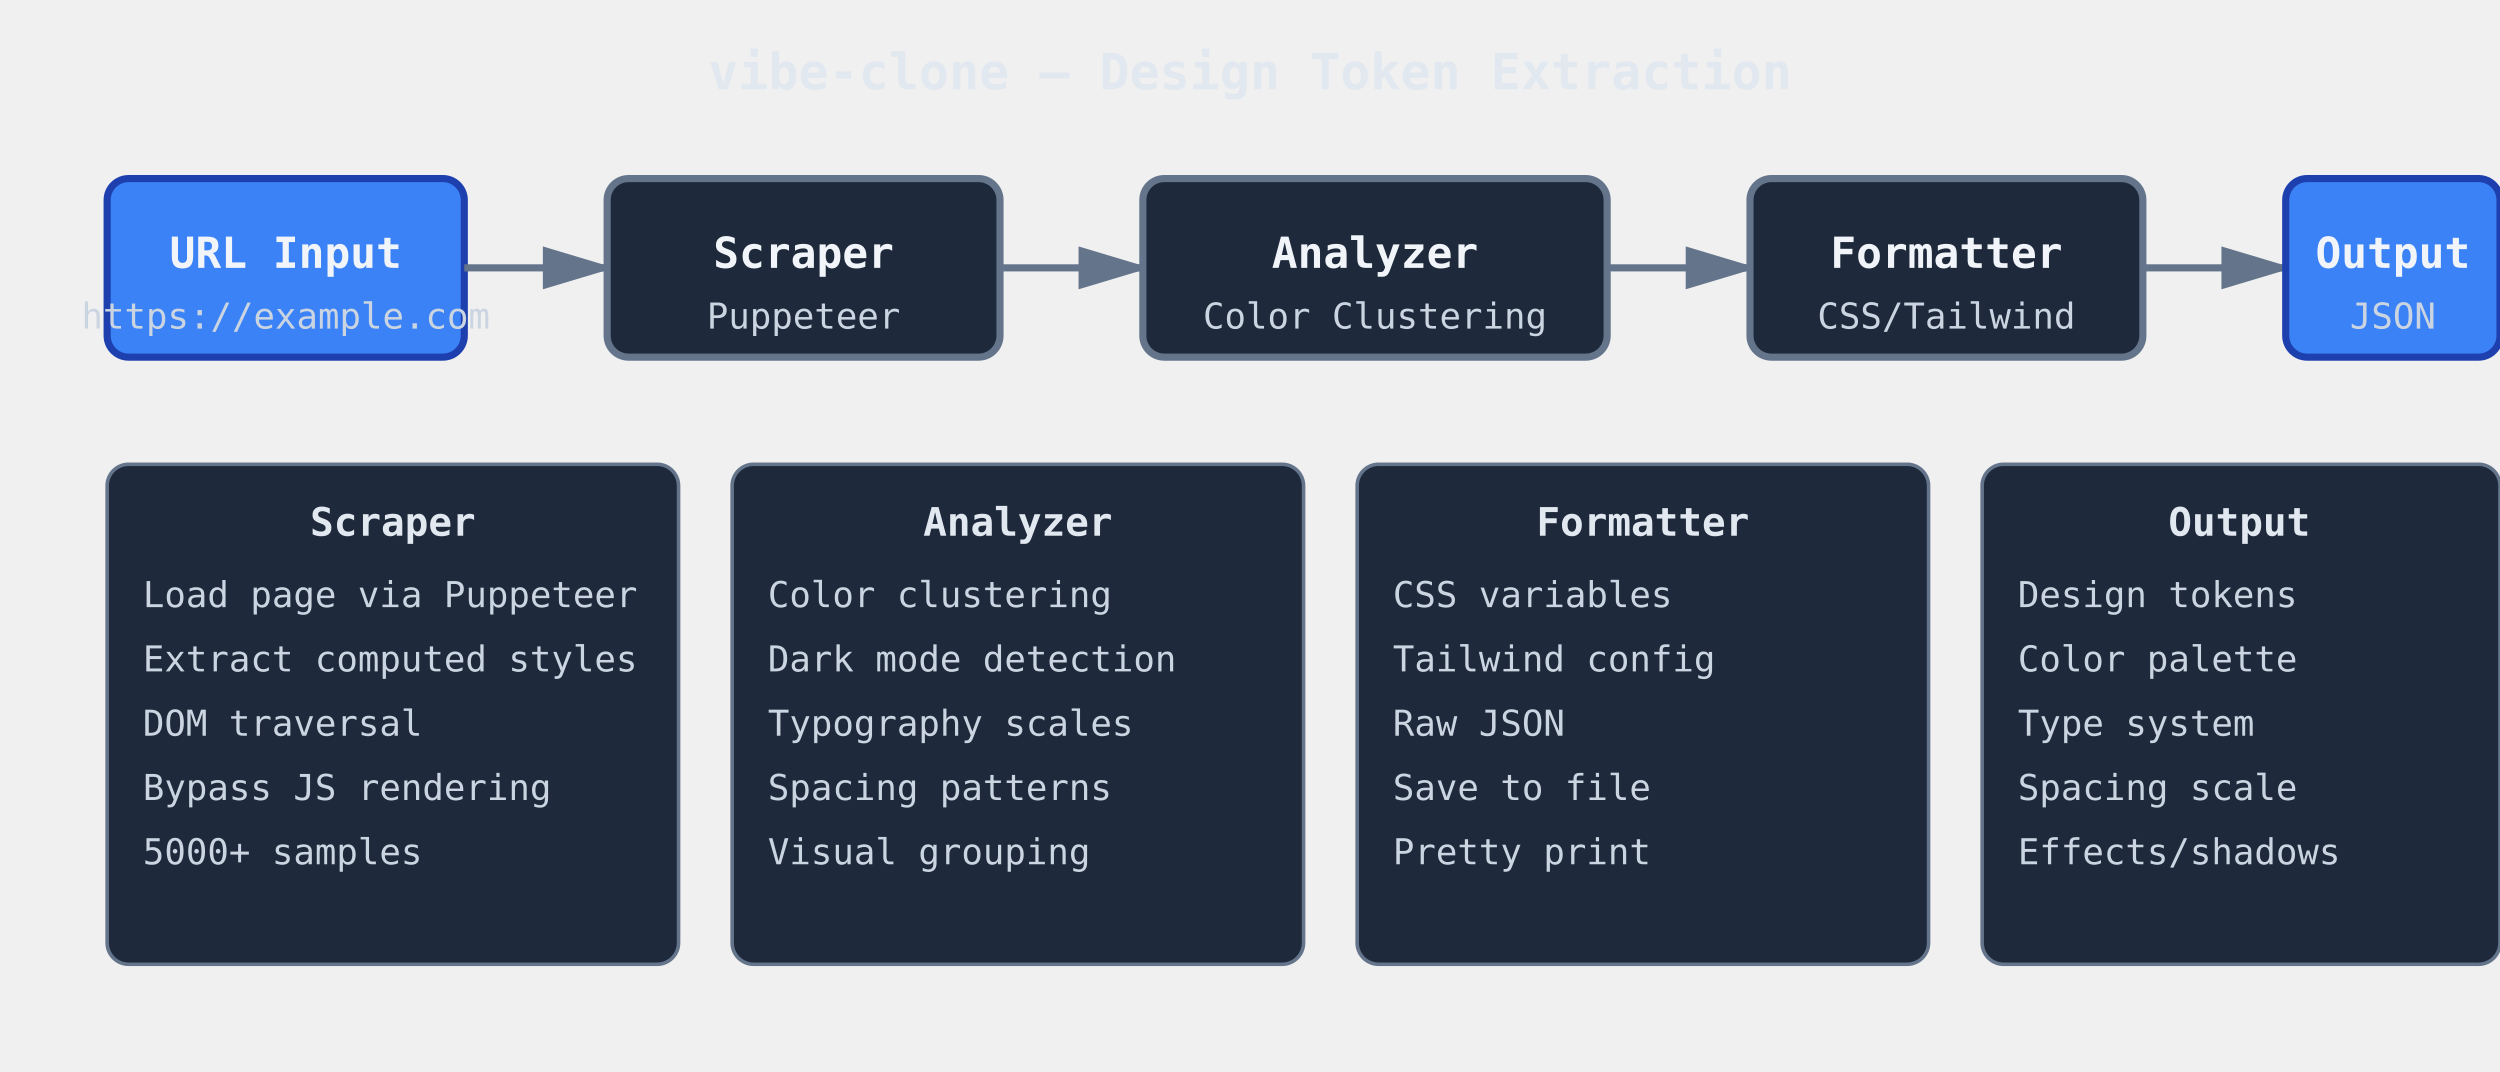
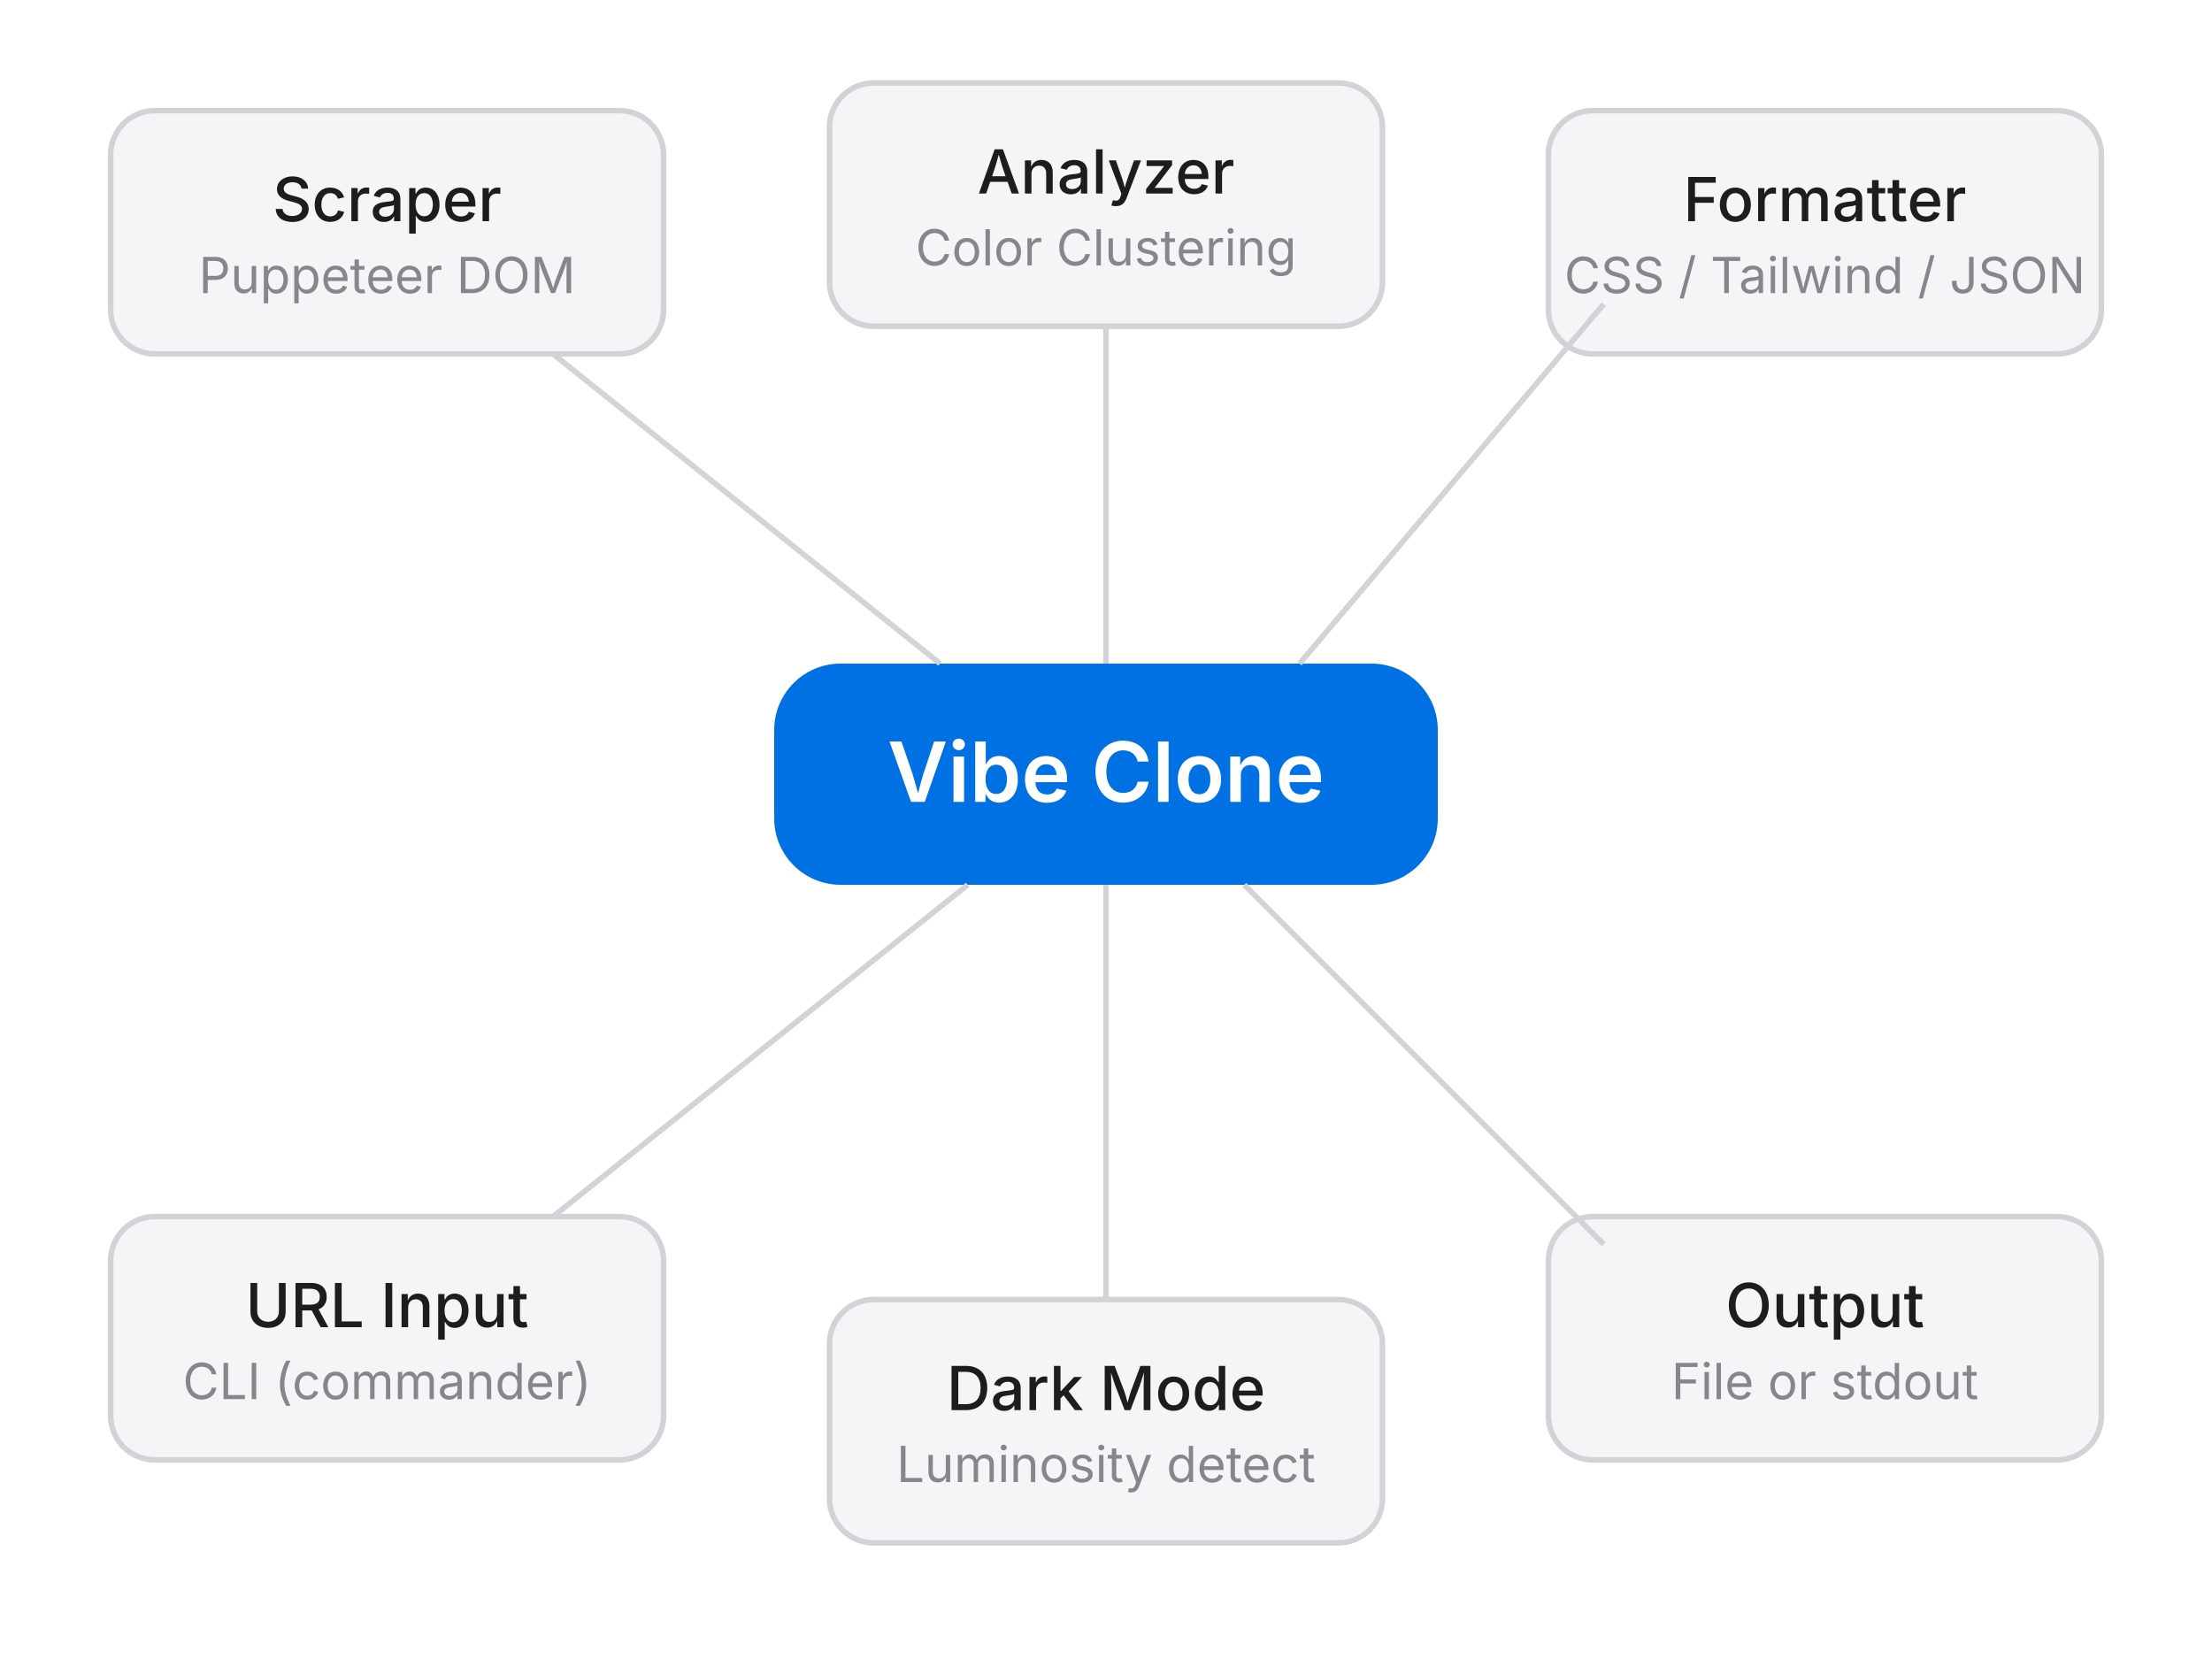
- <svg xmlns="http://www.w3.org/2000/svg" viewBox="0 0 700 300" width="700" height="300" style="font-family:monospace;background:#0f172a;border-radius:12px">
-   <text x="350" y="25" text-anchor="middle" font-size="14" font-weight="bold" fill="#e2e8f0">vibe-clone — Design Token Extraction</text>
-   <rect x="30" y="50" width="100" height="50" rx="6" fill="#3b82f6" stroke="#1e40af" stroke-width="2" />
-   <text x="80" y="75" text-anchor="middle" font-size="12" fill="#f1f5f9" font-weight="bold">URL Input</text>
-   <text x="80" y="92" text-anchor="middle" font-size="10" fill="#cbd5e1">https://example.com</text>
-   <line x1="130" y1="75" x2="170" y2="75" stroke="#64748b" stroke-width="2" marker-end="url(#arrowhead)" />
-   <rect x="170" y="50" width="110" height="50" rx="6" fill="#1e293b" stroke="#64748b" stroke-width="2" />
-   <text x="225" y="75" text-anchor="middle" font-size="12" fill="#f1f5f9" font-weight="bold">Scraper</text>
-   <text x="225" y="92" text-anchor="middle" font-size="10" fill="#cbd5e1">Puppeteer</text>
-   <line x1="280" y1="75" x2="320" y2="75" stroke="#64748b" stroke-width="2" marker-end="url(#arrowhead)" />
-   <rect x="320" y="50" width="130" height="50" rx="6" fill="#1e293b" stroke="#64748b" stroke-width="2" />
-   <text x="385" y="75" text-anchor="middle" font-size="12" fill="#f1f5f9" font-weight="bold">Analyzer</text>
-   <text x="385" y="92" text-anchor="middle" font-size="10" fill="#cbd5e1">Color Clustering</text>
-   <line x1="450" y1="75" x2="490" y2="75" stroke="#64748b" stroke-width="2" marker-end="url(#arrowhead)" />
-   <rect x="490" y="50" width="110" height="50" rx="6" fill="#1e293b" stroke="#64748b" stroke-width="2" />
-   <text x="545" y="75" text-anchor="middle" font-size="12" fill="#f1f5f9" font-weight="bold">Formatter</text>
-   <text x="545" y="92" text-anchor="middle" font-size="10" fill="#cbd5e1">CSS/Tailwind</text>
-   <line x1="600" y1="75" x2="640" y2="75" stroke="#64748b" stroke-width="2" marker-end="url(#arrowhead)" />
-   <rect x="640" y="50" width="60" height="50" rx="6" fill="#3b82f6" stroke="#1e40af" stroke-width="2" />
-   <text x="670" y="75" text-anchor="middle" font-size="12" fill="#f1f5f9" font-weight="bold">Output</text>
-   <text x="670" y="92" text-anchor="middle" font-size="10" fill="#cbd5e1">JSON</text>
-   <rect x="30" y="130" width="160" height="140" rx="6" fill="#1e293b" stroke="#64748b" stroke-width="1" />
-   <text x="110" y="150" text-anchor="middle" font-size="11" font-weight="bold" fill="#e2e8f0">Scraper</text>
-   <text x="40" y="170" font-size="10" fill="#cbd5e1">Load page via Puppeteer</text>
-   <text x="40" y="188" font-size="10" fill="#cbd5e1">Extract computed styles</text>
-   <text x="40" y="206" font-size="10" fill="#cbd5e1">DOM traversal</text>
-   <text x="40" y="224" font-size="10" fill="#cbd5e1">Bypass JS rendering</text>
-   <text x="40" y="242" font-size="10" fill="#cbd5e1">5000+ samples</text>
-   <rect x="205" y="130" width="160" height="140" rx="6" fill="#1e293b" stroke="#64748b" stroke-width="1" />
-   <text x="285" y="150" text-anchor="middle" font-size="11" font-weight="bold" fill="#e2e8f0">Analyzer</text>
-   <text x="215" y="170" font-size="10" fill="#cbd5e1">Color clustering</text>
-   <text x="215" y="188" font-size="10" fill="#cbd5e1">Dark mode detection</text>
-   <text x="215" y="206" font-size="10" fill="#cbd5e1">Typography scales</text>
-   <text x="215" y="224" font-size="10" fill="#cbd5e1">Spacing patterns</text>
-   <text x="215" y="242" font-size="10" fill="#cbd5e1">Visual grouping</text>
-   <rect x="380" y="130" width="160" height="140" rx="6" fill="#1e293b" stroke="#64748b" stroke-width="1" />
-   <text x="460" y="150" text-anchor="middle" font-size="11" font-weight="bold" fill="#e2e8f0">Formatter</text>
-   <text x="390" y="170" font-size="10" fill="#cbd5e1">CSS variables</text>
-   <text x="390" y="188" font-size="10" fill="#cbd5e1">Tailwind config</text>
-   <text x="390" y="206" font-size="10" fill="#cbd5e1">Raw JSON</text>
-   <text x="390" y="224" font-size="10" fill="#cbd5e1">Save to file</text>
-   <text x="390" y="242" font-size="10" fill="#cbd5e1">Pretty print</text>
-   <rect x="555" y="130" width="145" height="140" rx="6" fill="#1e293b" stroke="#64748b" stroke-width="1" />
-   <text x="627" y="150" text-anchor="middle" font-size="11" font-weight="bold" fill="#e2e8f0">Output</text>
-   <text x="565" y="170" font-size="10" fill="#cbd5e1">Design tokens</text>
-   <text x="565" y="188" font-size="10" fill="#cbd5e1">Color palette</text>
-   <text x="565" y="206" font-size="10" fill="#cbd5e1">Type system</text>
-   <text x="565" y="224" font-size="10" fill="#cbd5e1">Spacing scale</text>
-   <text x="565" y="242" font-size="10" fill="#cbd5e1">Effects/shadows</text>
-   <defs>
-     <marker id="arrowhead" markerWidth="10" markerHeight="10" refX="9" refY="3" orient="auto">
-       <polygon points="0 0, 10 3, 0 6" fill="#64748b" />
-     </marker>
-   </defs>
+ <svg xmlns="http://www.w3.org/2000/svg" viewBox="0 0 400 300" width="400" height="300">
+   <rect width="400" height="300" fill="white" />
+   <rect x="140" y="120" width="120" height="40" rx="12" fill="#0071e3" />
+   <text x="200" y="145" text-anchor="middle" fill="white" font-family="-apple-system, BlinkMacSystemFont, sans-serif" font-size="15" font-weight="600">Vibe Clone</text>
+   <rect x="20" y="20" width="100" height="44" rx="8" fill="#f5f5f7" stroke="#d2d2d7" stroke-width="1" />
+   <text x="70" y="40" text-anchor="middle" font-family="-apple-system, BlinkMacSystemFont, sans-serif" font-size="11" font-weight="500" fill="#1d1d1f">Scraper</text>
+   <text x="70" y="53" text-anchor="middle" font-family="-apple-system, BlinkMacSystemFont, sans-serif" font-size="9" fill="#86868b">Puppeteer DOM</text>
+   <line x1="100" y1="64" x2="170" y2="120" stroke="#d2d2d7" stroke-width="1" />
+   <rect x="150" y="15" width="100" height="44" rx="8" fill="#f5f5f7" stroke="#d2d2d7" stroke-width="1" />
+   <text x="200" y="35" text-anchor="middle" font-family="-apple-system, BlinkMacSystemFont, sans-serif" font-size="11" font-weight="500" fill="#1d1d1f">Analyzer</text>
+   <text x="200" y="48" text-anchor="middle" font-family="-apple-system, BlinkMacSystemFont, sans-serif" font-size="9" fill="#86868b">Color Clustering</text>
+   <line x1="200" y1="59" x2="200" y2="120" stroke="#d2d2d7" stroke-width="1" />
+   <rect x="280" y="20" width="100" height="44" rx="8" fill="#f5f5f7" stroke="#d2d2d7" stroke-width="1" />
+   <text x="330" y="40" text-anchor="middle" font-family="-apple-system, BlinkMacSystemFont, sans-serif" font-size="11" font-weight="500" fill="#1d1d1f">Formatter</text>
+   <text x="330" y="53" text-anchor="middle" font-family="-apple-system, BlinkMacSystemFont, sans-serif" font-size="9" fill="#86868b">CSS / Tailwind / JSON</text>
+   <line x1="290" y1="55" x2="235" y2="120" stroke="#d2d2d7" stroke-width="1" />
+   <rect x="20" y="220" width="100" height="44" rx="8" fill="#f5f5f7" stroke="#d2d2d7" stroke-width="1" />
+   <text x="70" y="240" text-anchor="middle" font-family="-apple-system, BlinkMacSystemFont, sans-serif" font-size="11" font-weight="500" fill="#1d1d1f">URL Input</text>
+   <text x="70" y="253" text-anchor="middle" font-family="-apple-system, BlinkMacSystemFont, sans-serif" font-size="9" fill="#86868b">CLI (commander)</text>
+   <line x1="100" y1="220" x2="175" y2="160" stroke="#d2d2d7" stroke-width="1" />
+   <rect x="150" y="235" width="100" height="44" rx="8" fill="#f5f5f7" stroke="#d2d2d7" stroke-width="1" />
+   <text x="200" y="255" text-anchor="middle" font-family="-apple-system, BlinkMacSystemFont, sans-serif" font-size="11" font-weight="500" fill="#1d1d1f">Dark Mode</text>
+   <text x="200" y="268" text-anchor="middle" font-family="-apple-system, BlinkMacSystemFont, sans-serif" font-size="9" fill="#86868b">Luminosity detect</text>
+   <line x1="200" y1="235" x2="200" y2="160" stroke="#d2d2d7" stroke-width="1" />
+   <rect x="280" y="220" width="100" height="44" rx="8" fill="#f5f5f7" stroke="#d2d2d7" stroke-width="1" />
+   <text x="330" y="240" text-anchor="middle" font-family="-apple-system, BlinkMacSystemFont, sans-serif" font-size="11" font-weight="500" fill="#1d1d1f">Output</text>
+   <text x="330" y="253" text-anchor="middle" font-family="-apple-system, BlinkMacSystemFont, sans-serif" font-size="9" fill="#86868b">File or stdout</text>
+   <line x1="290" y1="225" x2="225" y2="160" stroke="#d2d2d7" stroke-width="1" />
</svg>
